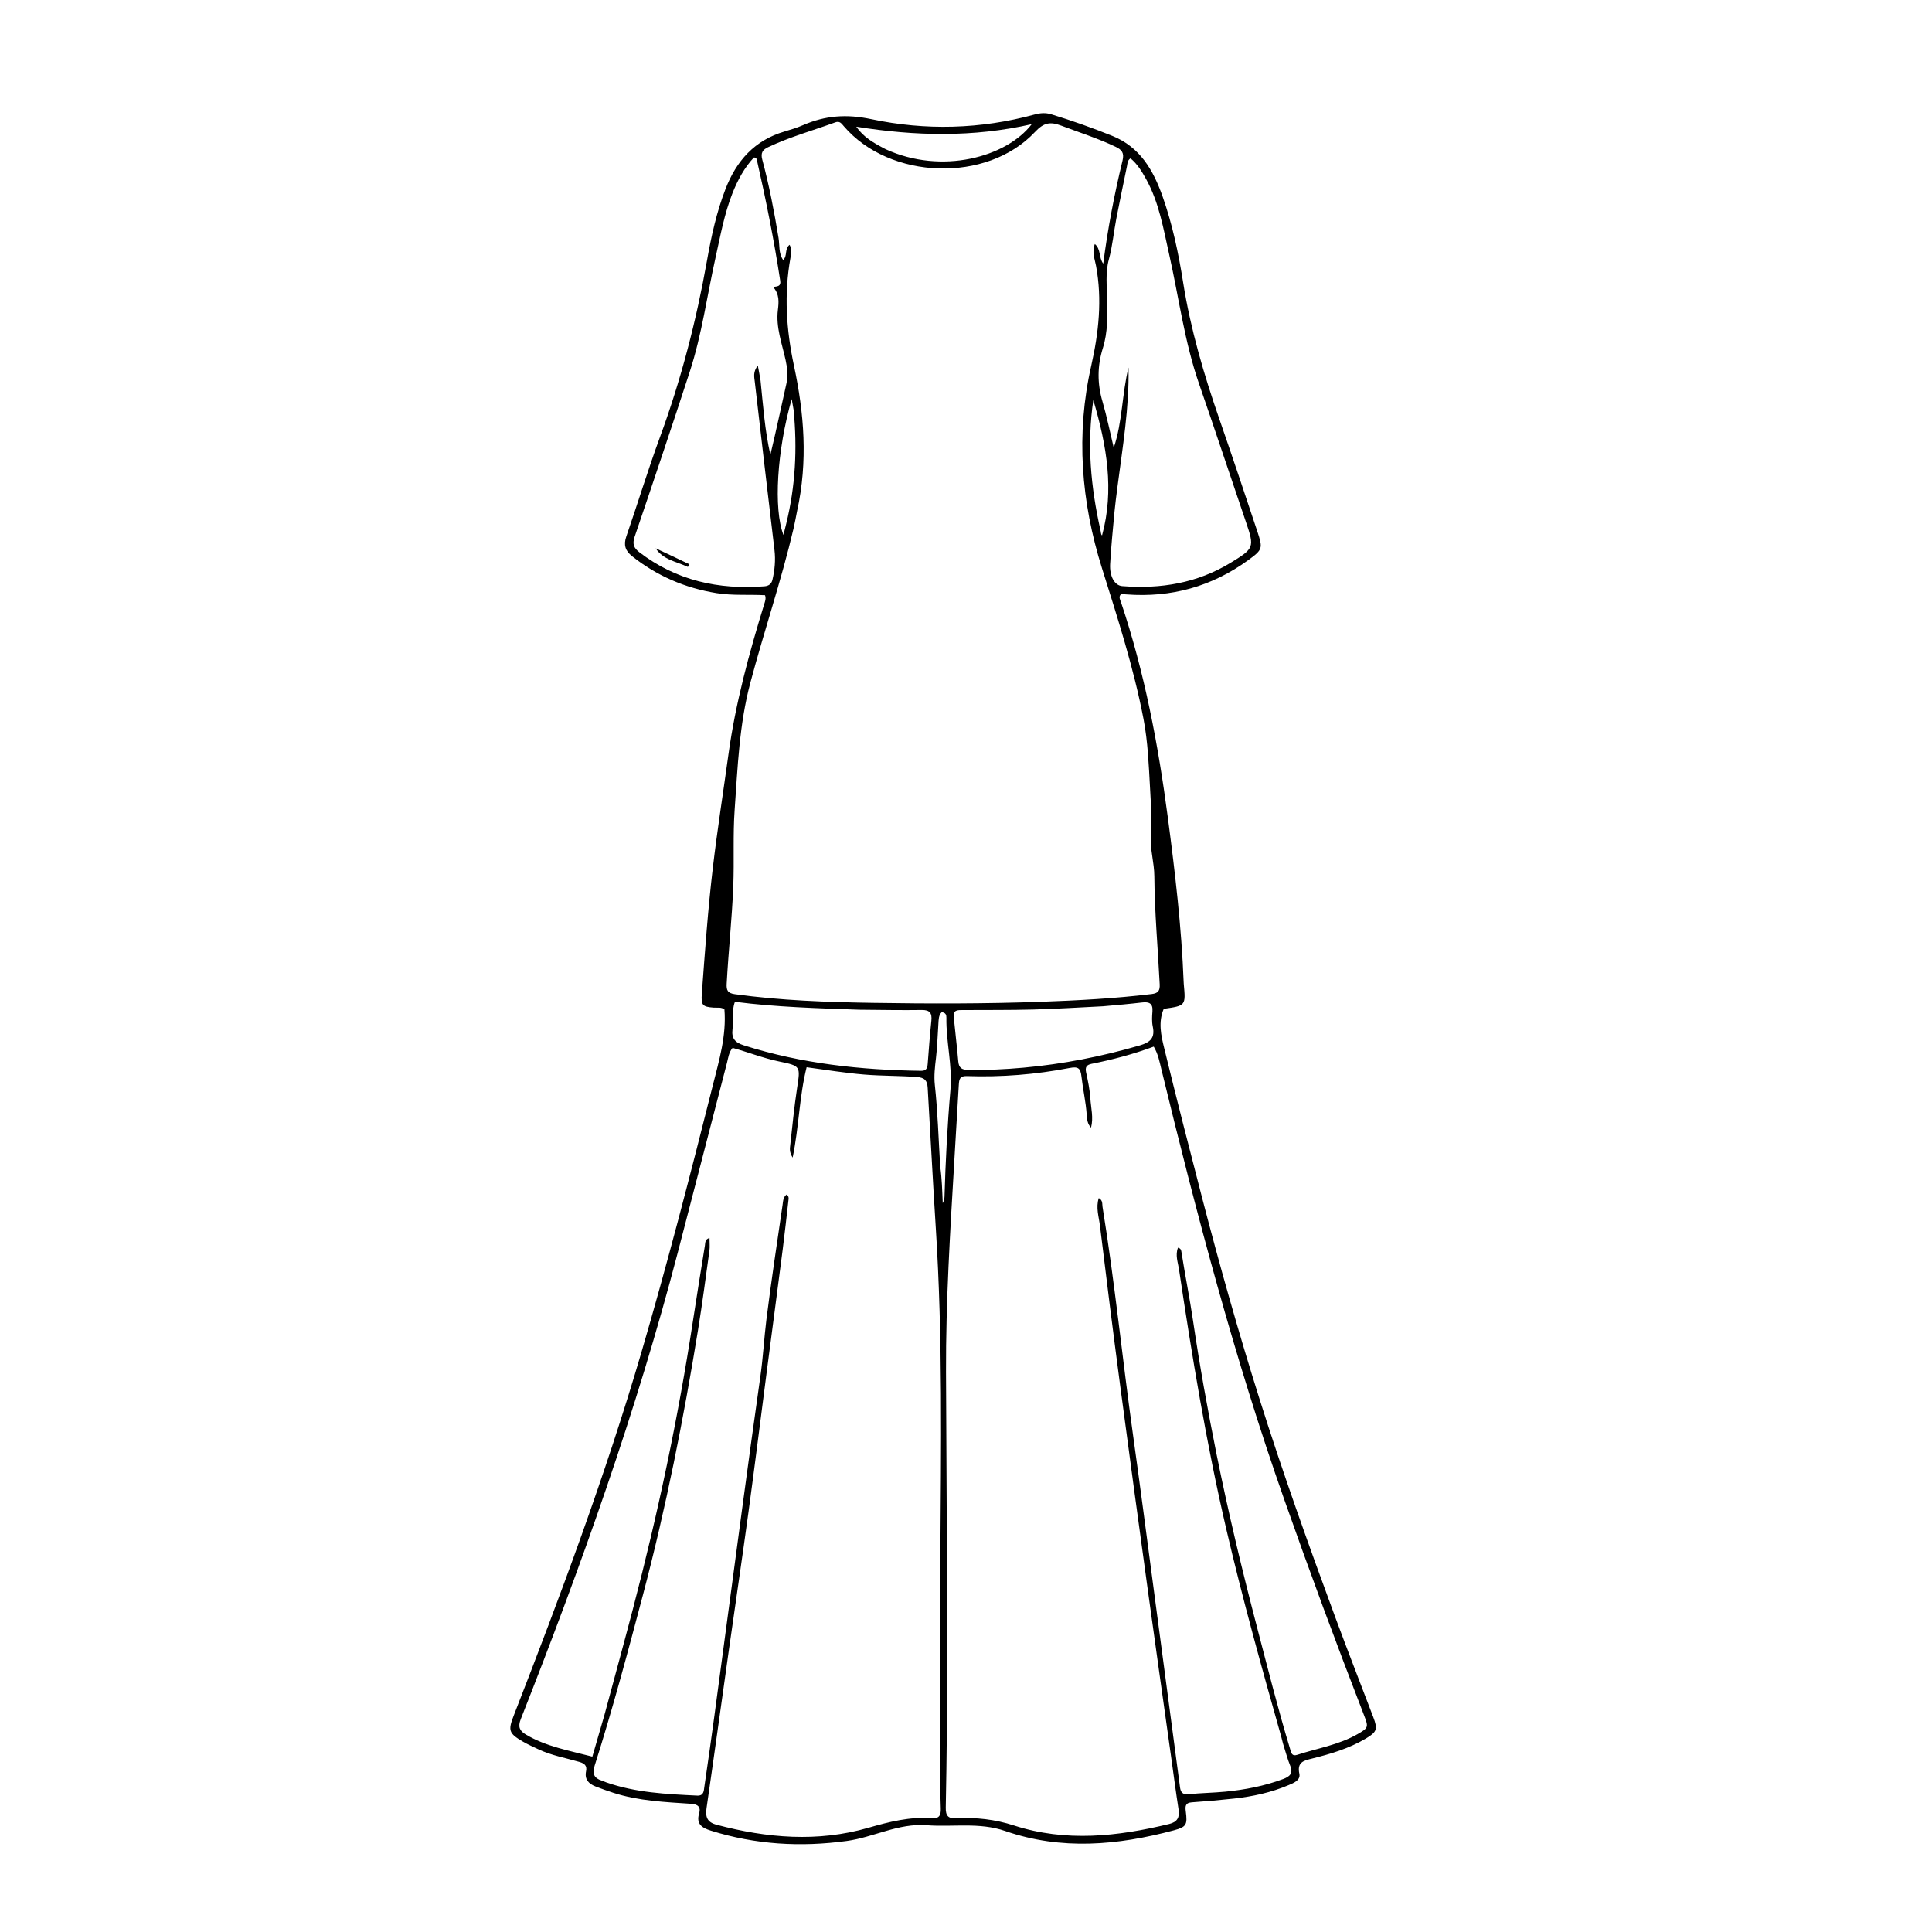
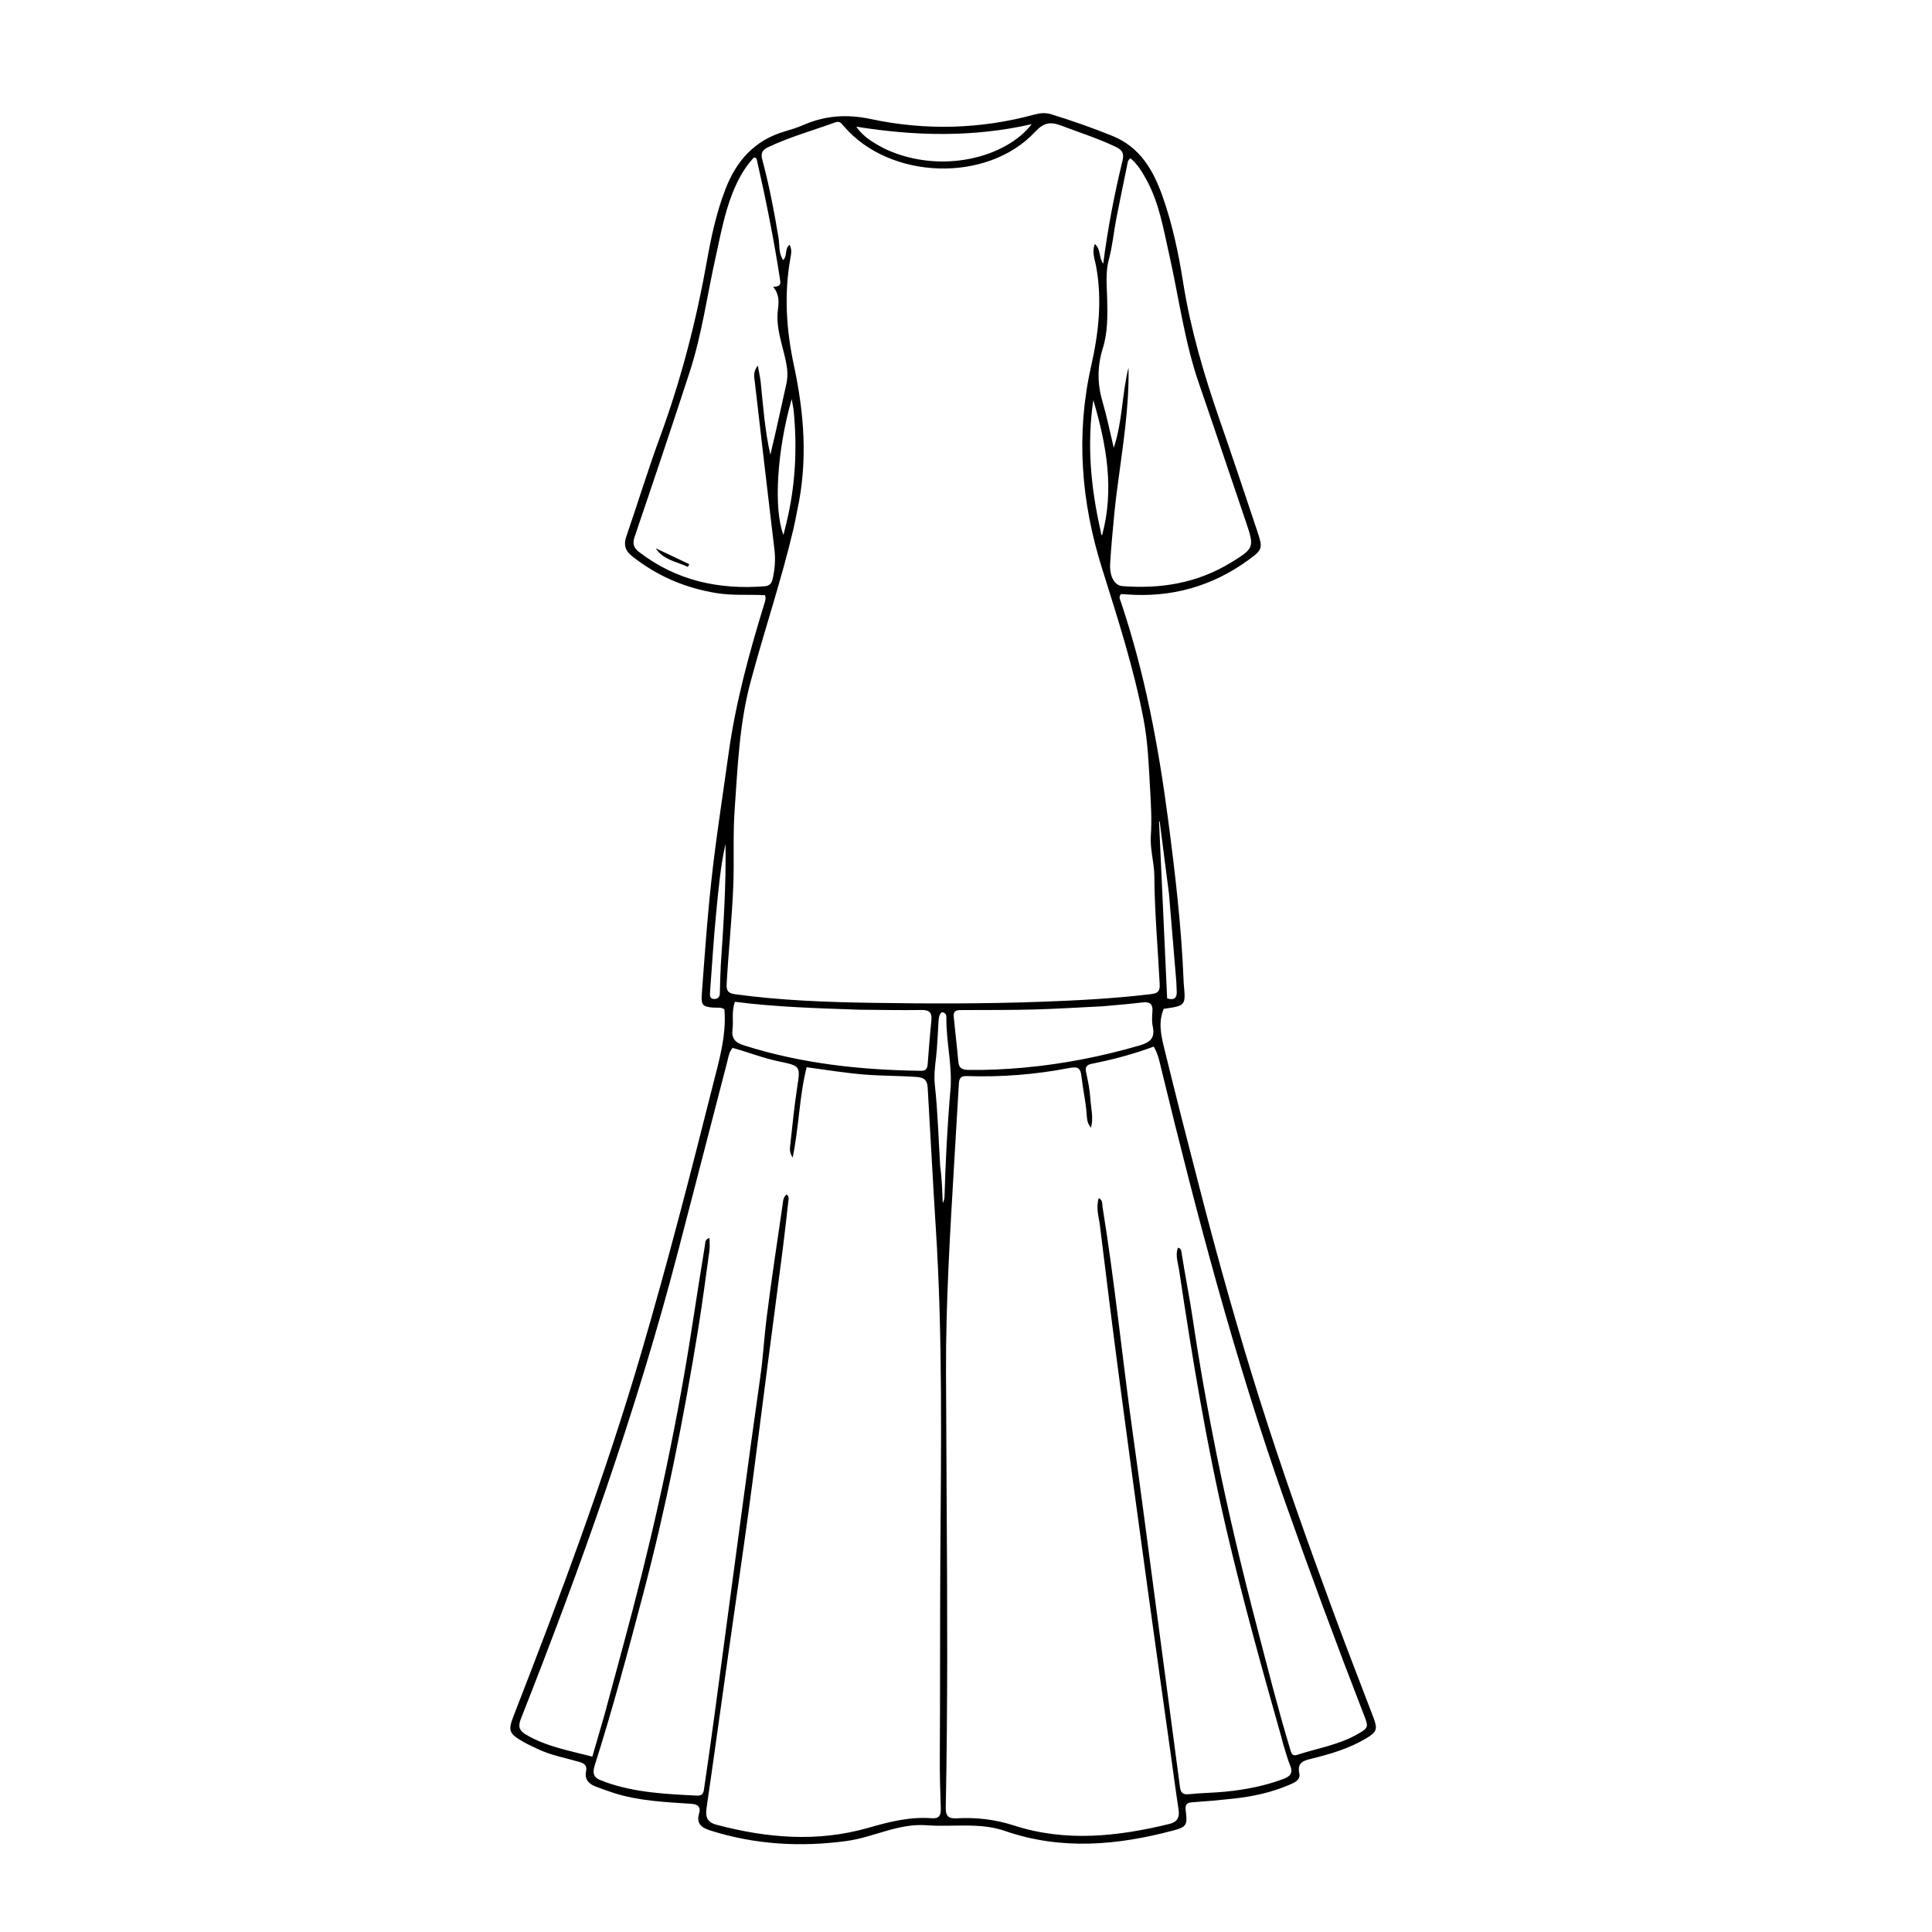
<svg xmlns="http://www.w3.org/2000/svg" version="1.1" id="Layer_1" x="0px" y="0px" width="1024" height="1024" viewBox="0 0 1024 1024" enable-background="new 0 0 1024 1024" xml:space="preserve">
-   <path fill="#000000" opacity="1" stroke="none" d=" M616.806,534.699   C613.794,541.812 615.393,548.756 617.019,555.413   C623.493,581.919 630.266,608.353 637.119,634.764   C646.399,670.527 656.408,706.07 667.521,741.331   C679.741,780.105 693.401,818.349 707.466,856.464   C714.096,874.43 721.075,892.268 727.887,910.168   C730.301,916.512 729.826,917.971 723.874,921.495   C715.032,926.73 705.295,929.628 695.412,932.069   C691.146,933.123 687.358,933.899 688.68,940.086   C689.428,943.583 685.724,944.992 682.999,946.149   C673.731,950.084 663.972,952.187 654.006,953.287   C646.567,954.108 639.105,954.77 631.638,955.273   C628.08,955.513 628.182,957.643 628.502,960.13   C629.396,967.087 628.893,968.317 622.211,970.104   C592.442,978.066 562.588,980.797 532.744,970.468   C519.111,965.749 505.02,968.482 491.174,967.422   C476.113,966.269 463.093,973.799 448.836,975.749   C424.415,979.091 400.361,977.711 376.757,970.283   C372.196,968.848 368.801,966.902 370.569,961.043   C371.516,957.905 370.06,956.307 366.442,956.062   C352.505,955.12 338.484,954.577 325.028,950.209   C321.863,949.182 318.724,948.062 315.624,946.854   C312.003,945.442 309.742,943.084 310.622,938.815   C311.212,935.954 309.924,934.688 307.167,933.882   C299.83,931.737 292.225,930.425 285.25,927.117   C282.542,925.832 279.786,924.617 277.199,923.116   C269.606,918.711 269.209,917.195 272.316,909.215   C297.03,845.74 320.886,781.953 340.03,716.529   C353.722,669.735 365.923,622.534 377.81,575.249   C381.137,562.014 385.092,548.943 383.957,534.978   C382.243,533.69 380.164,534.197 378.223,534.057   C372.223,533.624 371.538,532.675 371.989,526.595   C373.637,504.366 375.2,482.125 377.811,459.987   C380.187,439.841 383.34,419.793 386.114,399.699   C389.864,372.538 397.026,346.271 405.056,320.171   C405.492,318.753 406.117,317.352 405.486,315.47   C396.999,314.999 388.349,315.746 379.78,314.358   C363.145,311.663 348.203,305.273 334.996,294.768   C331.408,291.914 330.41,288.817 331.96,284.336   C338.003,266.868 343.372,249.158 349.747,231.816   C360.98,201.252 369.086,169.924 374.758,137.892   C377.02,125.121 379.8,112.439 384.506,100.245   C390.303,85.222 399.943,74.357 415.791,69.701   C419.144,68.717 422.51,67.676 425.71,66.29   C437.42,61.22 448.69,60.367 461.791,63.146   C490.528,69.242 519.709,68.505 548.357,60.691   C551.347,59.876 554.153,59.645 557.154,60.565   C568.146,63.932 578.966,67.742 589.631,72.056   C604.308,77.992 611.291,90.275 616.173,104.063   C621.406,118.838 624.63,134.214 627.078,149.65   C631.032,174.585 638.123,198.603 646.373,222.368   C653.199,242.03 659.793,261.774 666.372,281.521   C669.416,290.654 669.309,291.266 661.504,296.93   C642.276,310.886 620.719,316.837 597.026,315.042   C596.201,314.979 595.376,314.91 594.55,314.87   C594.403,314.862 594.249,314.979 594.01,315.073   C592.801,316.443 593.702,317.849 594.157,319.205   C606.659,356.436 613.911,394.826 619.022,433.643   C622.823,462.51 626.234,491.436 627.366,520.569   C627.379,520.902 627.396,521.235 627.426,521.567   C628.476,533.038 628.476,533.038 616.806,534.699  M422.482,270.843   C421.858,273.943 421.319,277.063 420.596,280.139   C414.113,307.712 404.967,334.539 397.688,361.896   C391.806,384.002 390.987,406.618 389.38,429.182   C388.422,442.636 389.189,456.159 388.657,469.592   C387.973,486.86 386.09,504.1 385.156,521.386   C384.974,524.752 385.583,526.407 389.479,526.944   C413.782,530.295 438.256,531.149 462.706,531.532   C492.355,531.997 522.018,532.038 551.679,530.966   C571.319,530.255 590.901,529.227 610.414,526.866   C613.817,526.454 614.834,525.132 614.662,521.709   C613.705,502.6 611.96,483.53 611.821,464.379   C611.769,457.232 609.494,449.905 609.958,443.201   C610.55,434.653 610.03,426.302 609.558,417.915   C608.865,405.624 608.415,393.244 606.095,381.136   C600.882,353.935 592.363,327.598 584.089,301.231   C572.99,265.857 570.15,230.164 578.379,193.806   C582.335,176.326 584.252,158.759 580.916,140.871   C580.257,137.342 578.613,133.609 580.284,129.331   C583.603,132.065 582.243,136.36 584.737,139.754   C587.18,120.849 590.643,102.89 594.961,85.117   C595.947,81.061 594.619,79.388 591.309,77.808   C581.962,73.345 572.12,70.224 562.464,66.58   C556.603,64.369 553.222,64.964 548.57,69.933   C523.1,97.138 471.597,95.326 447.263,66.916   C446.054,65.505 445.108,63.97 442.768,64.825   C430.888,69.168 418.653,72.543 407.174,77.98   C404.241,79.368 403.048,80.983 404.024,84.611   C407.698,98.259 410.342,112.138 412.644,126.092   C413.278,129.931 412.58,134.208 415.093,137.814   C417.504,135.59 415.676,131.945 418.508,129.74   C419.86,132.315 419.327,134.6 418.934,136.795   C415.504,155.91 416.736,174.745 420.8,193.723   C426.201,218.941 428.299,244.434 422.482,270.843  M320.369,908.94   C325.386,890.292 330.504,871.67 335.401,852.991   C348.616,802.582 359.427,751.668 367.271,700.135   C369.301,686.797 371.475,673.481 373.614,660.159   C373.848,658.704 373.565,656.855 376.053,656.146   C376.053,658.615 376.301,660.773 376.013,662.856   C374.079,676.852 372.242,690.867 369.982,704.812   C362.317,752.116 352.986,799.08 340.745,845.438   C332.754,875.7 324.666,905.936 315.193,935.774   C313.827,940.08 314.806,942.459 318.965,943.769   C319.757,944.019 320.504,944.407 321.288,944.683   C336.899,950.169 353.194,950.921 369.494,951.708   C373.077,951.881 373.003,949.209 373.322,947.036   C375.16,934.528 376.944,922.012 378.632,909.482   C383.518,873.212 388.322,836.931 393.215,800.662   C396.413,776.953 399.616,753.243 403.006,729.56   C404.443,719.525 404.968,709.404 406.216,699.372   C408.741,679.072 411.85,658.845 414.785,638.597   C415.065,636.665 415.067,634.44 416.976,633.102   C417.996,633.954 418.051,634.773 417.953,635.619   C416.944,644.373 416.018,653.139 414.896,661.879   C412.103,683.637 409.208,705.382 406.377,727.135   C403.158,751.863 400.086,776.611 396.725,801.319   C393.409,825.698 389.787,850.035 386.343,874.397   C382.387,902.376 378.548,930.372 374.482,958.336   C373.793,963.072 374.823,965.84 379.785,967.159   C406.454,974.245 433.362,976.499 460.119,968.809   C471.307,965.594 482.211,962.807 493.853,963.71   C497.625,964.002 498.776,962.256 498.644,958.64   C498.309,949.5 498.063,940.348 498.12,931.203   C498.34,896.21 498.183,861.216 498.397,826.222   C498.753,767.756 499.732,709.273 495.992,650.836   C494.408,626.086 493.164,601.306 491.694,576.543   C491.466,572.708 490.108,571.134 485.977,570.822   C476.675,570.12 467.351,570.298 458.042,569.525   C447.941,568.687 437.96,567.07 427.528,565.653   C423.625,581.166 423.51,597.083 420.125,613.548   C418.266,610.58 418.649,608.686 418.843,606.931   C419.957,596.846 420.941,586.735 422.47,576.708   C424.238,565.104 424.493,564.991 412.962,562.599   C404.506,560.844 396.47,557.656 388.293,555.389   C386.221,557.885 386.01,560.621 385.35,563.16   C376.64,596.668 368.009,630.195 359.278,663.698   C337.277,748.119 307.982,830.094 276.024,911.163   C274.441,915.18 275.317,917.323 278.693,919.329   C289.475,925.733 301.621,927.838 313.953,931.051   C316.069,923.713 318.088,916.711 320.369,908.94  M680.046,924.218   C679.716,922.928 679.414,921.63 679.051,920.349   C668.696,883.826 658.526,847.249 649.916,810.268   C639.345,764.865 631.785,718.899 624.9,672.821   C624.346,669.116 622.801,665.228 624.365,661.299   C625.987,661.715 626.068,662.803 626.216,663.75   C628.094,675.757 630.508,687.687 632.285,699.69   C635.819,723.556 640.07,747.288 644.83,770.917   C651.04,801.742 658.378,832.325 666.332,862.751   C671.968,884.305 677.382,905.921 683.861,927.247   C684.386,928.975 684.732,931.016 687.47,930.122   C698.206,926.618 709.535,924.851 719.518,919.14   C725.27,915.849 725.412,915.412 723.072,909.379   C708.318,871.334 694.162,833.068 680.609,794.578   C654.366,720.045 634.278,643.755 615.63,567.053   C614.628,562.934 613.871,558.695 611.504,554.713   C600.636,558.763 589.702,561.623 578.601,563.837   C575.934,564.369 575.047,565.577 575.659,568.377   C576.651,572.919 577.601,577.526 577.899,582.149   C578.229,587.27 579.65,592.417 578.266,597.663   C576.351,595.704 576.134,593.236 575.977,590.861   C575.525,584.03 573.96,577.361 573.197,570.592   C572.715,566.313 571.596,565.141 566.98,566.03   C548.962,569.5 530.72,570.982 512.358,570.337   C508.742,570.209 508.36,572.049 508.192,574.916   C507.402,588.379 506.594,601.842 505.805,615.304   C503.622,652.548 501.271,689.777 501.404,727.106   C501.487,750.267 501.601,773.429 501.749,796.59   C502.094,850.413 502.339,904.242 501.273,958.062   C501.185,962.485 502.605,963.991 506.978,963.748   C517.334,963.173 527.349,964.283 537.439,967.55   C564.815,976.415 592.328,973.418 619.7,966.755   C623.907,965.732 625.326,963.35 624.672,959.122   C623.222,949.759 622.001,940.361 620.688,930.977   C616.63,901.977 612.512,872.984 608.532,843.973   C603.537,807.562 598.568,771.146 593.753,734.711   C590.005,706.354 586.421,677.975 582.989,649.578   C582.421,644.879 580.734,640.062 582.374,634.995   C584.622,636.242 584.111,638.092 584.362,639.645   C590.884,679.882 594.894,720.456 600.558,760.81   C604.303,787.499 607.748,814.231 611.307,840.946   C616.028,876.391 620.735,911.838 625.427,947.287   C625.792,950.05 626.892,951.29 630.009,950.971   C636.459,950.31 642.969,950.25 649.424,949.624   C659.885,948.611 670.162,946.632 680.057,942.938   C683.426,941.681 685.568,940.061 683.854,935.902   C682.399,932.373 681.467,928.629 680.046,924.218  M592.201,258.608   C591.703,262.739 591.109,266.86 590.727,271.001   C589.872,280.283 588.916,289.562 588.398,298.865   C588.023,305.601 590.83,310.339 594.802,310.648   C615.228,312.236 634.591,309.084 652.38,298.193   C664.694,290.654 664.986,290.154 660.392,276.698   C652.053,252.275 643.958,227.768 635.51,203.384   C627.787,181.091 624.839,157.73 619.689,134.863   C616.62,121.235 614.363,107.361 607.449,94.909   C605.2,90.858 602.823,86.92 599.19,83.917   C597.504,85.009 597.617,86.598 597.328,88.018   C595.436,97.3 593.462,106.567 591.671,115.868   C590.286,123.055 589.642,130.425 587.728,137.458   C585.79,144.58 586.69,151.761 586.834,158.741   C587.015,167.5 587.145,176.156 584.555,184.437   C581.561,194.009 581.541,203.224 584.326,212.782   C586.679,220.859 588.34,229.139 590.308,237.329   C594.996,223.411 594.632,208.795 598.135,194.798   C598.565,216.022 595.028,236.851 592.201,258.608  M403.103,201.733   C404.46,214.871 405.356,228.072 408.31,241.028   C411.352,228.51 413.951,215.983 416.777,203.508   C417.763,199.155 417.328,195.138 416.378,190.785   C414.477,182.066 411.162,173.475 412.292,164.299   C412.811,160.085 413.174,156.003 409.788,152.086   C412.073,151.761 413.991,151.813 413.539,148.838   C410.271,127.296 405.983,105.957 401.15,84.721   C401.013,84.119 400.762,83.404 399.536,83.511   C394.52,88.909 390.978,95.437 388.205,102.449   C383.896,113.345 381.856,124.84 379.32,136.199   C374.794,156.472 372.04,177.168 365.595,196.981   C356.074,226.252 346.252,255.426 336.346,284.569   C335.079,288.298 335.938,290.447 338.817,292.656   C358.475,307.736 380.874,312.618 405.143,310.749   C407.446,310.571 408.893,309.495 409.414,307.273   C410.631,302.088 411.123,296.865 410.49,291.53   C406.963,261.787 403.46,232.04 400.044,202.284   C399.764,199.845 399.011,197.132 401.654,193.75   C402.25,196.815 402.644,198.841 403.103,201.733  M455.51,535.166   C433.451,534.39 411.383,533.792 389.527,530.971   C387.631,536.166 388.839,540.909 388.249,545.487   C387.623,550.345 389.583,552.561 394.212,554.034   C424.81,563.769 456.279,567.137 488.2,567.55   C490.946,567.585 491.529,566.156 491.702,563.848   C492.274,556.22 492.863,548.591 493.646,540.983   C494.06,536.953 492.817,535.249 488.494,535.315   C477.835,535.479 467.169,535.256 455.51,535.166  M584.581,533.346   C572.282,533.937 559.989,534.732 547.683,535.062   C535.198,535.396 522.701,535.268 510.209,535.349   C507.823,535.365 505.147,535.203 505.484,538.773   C506.234,546.717 507.229,554.638 507.917,562.586   C508.21,565.971 509.753,567.011 513.044,567.067   C522.876,567.236 532.652,566.769 542.448,565.885   C563.399,563.993 583.888,559.969 604.085,554.092   C609.743,552.445 612.276,550.055 610.986,544.041   C610.438,541.484 610.612,538.714 610.818,536.069   C611.146,531.865 609.127,530.88 605.391,531.321   C598.784,532.101 592.154,532.679 584.581,533.346  M469.43,79.089   C499.128,92.704 533.402,83.321 546.826,65.809   C515.842,72.876 484.948,72.141 453.858,67.143   C457.717,72.813 463.19,75.849 469.43,79.089  M498.323,618.256   C499.254,624.695 499.397,631.195 499.671,637.711   C500.221,636.591 500.574,635.476 500.607,634.351   C501.16,615.413 502.122,596.494 503.755,577.619   C504.868,564.765 501.404,552.204 501.614,539.42   C501.637,538.043 501.331,536.721 499.133,536.478   C497.428,538.093 497.517,540.461 497.36,542.711   C496.942,548.68 496.812,554.681 496.108,560.615   C495.536,565.425 494.961,570.217 495.485,575.026   C497.017,589.084 497.412,603.213 498.323,618.256  M420.621,217.154   C420.324,215.476 420.027,213.798 419.622,211.513   C411.816,238.725 409.91,269.719 415.246,283.541   C415.814,281.236 416.29,279.32 416.758,277.402   C421.538,257.833 422.665,238.023 420.621,217.154  M583.254,280.955   C583.57,282.023 583.403,283.299 584.112,283.757   C590.649,259.785 586.655,236.291 579.477,212.055   C576.028,235.682 578.115,258.041 583.254,280.955   z" />
+   <path fill="#000000" opacity="1" stroke="none" d=" M616.806,534.699   C613.794,541.812 615.393,548.756 617.019,555.413   C623.493,581.919 630.266,608.353 637.119,634.764   C646.399,670.527 656.408,706.07 667.521,741.331   C679.741,780.105 693.401,818.349 707.466,856.464   C714.096,874.43 721.075,892.268 727.887,910.168   C730.301,916.512 729.826,917.971 723.874,921.495   C715.032,926.73 705.295,929.628 695.412,932.069   C691.146,933.123 687.358,933.899 688.68,940.086   C689.428,943.583 685.724,944.992 682.999,946.149   C673.731,950.084 663.972,952.187 654.006,953.287   C646.567,954.108 639.105,954.77 631.638,955.273   C628.08,955.513 628.182,957.643 628.502,960.13   C629.396,967.087 628.893,968.317 622.211,970.104   C592.442,978.066 562.588,980.797 532.744,970.468   C519.111,965.749 505.02,968.482 491.174,967.422   C476.113,966.269 463.093,973.799 448.836,975.749   C424.415,979.091 400.361,977.711 376.757,970.283   C372.196,968.848 368.801,966.902 370.569,961.043   C371.516,957.905 370.06,956.307 366.442,956.062   C352.505,955.12 338.484,954.577 325.028,950.209   C321.863,949.182 318.724,948.062 315.624,946.854   C312.003,945.442 309.742,943.084 310.622,938.815   C311.212,935.954 309.924,934.688 307.167,933.882   C299.83,931.737 292.225,930.425 285.25,927.117   C282.542,925.832 279.786,924.617 277.199,923.116   C269.606,918.711 269.209,917.195 272.316,909.215   C297.03,845.74 320.886,781.953 340.03,716.529   C353.722,669.735 365.923,622.534 377.81,575.249   C381.137,562.014 385.092,548.943 383.957,534.978   C382.243,533.69 380.164,534.197 378.223,534.057   C372.223,533.624 371.538,532.675 371.989,526.595   C373.637,504.366 375.2,482.125 377.811,459.987   C380.187,439.841 383.34,419.793 386.114,399.699   C389.864,372.538 397.026,346.271 405.056,320.171   C405.492,318.753 406.117,317.352 405.486,315.47   C396.999,314.999 388.349,315.746 379.78,314.358   C363.145,311.663 348.203,305.273 334.996,294.768   C331.408,291.914 330.41,288.817 331.96,284.336   C338.003,266.868 343.372,249.158 349.747,231.816   C360.98,201.252 369.086,169.924 374.758,137.892   C377.02,125.121 379.8,112.439 384.506,100.245   C390.303,85.222 399.943,74.357 415.791,69.701   C419.144,68.717 422.51,67.676 425.71,66.29   C437.42,61.22 448.69,60.367 461.791,63.146   C490.528,69.242 519.709,68.505 548.357,60.691   C551.347,59.876 554.153,59.645 557.154,60.565   C568.146,63.932 578.966,67.742 589.631,72.056   C604.308,77.992 611.291,90.275 616.173,104.063   C621.406,118.838 624.63,134.214 627.078,149.65   C631.032,174.585 638.123,198.603 646.373,222.368   C653.199,242.03 659.793,261.774 666.372,281.521   C669.416,290.654 669.309,291.266 661.504,296.93   C642.276,310.886 620.719,316.837 597.026,315.042   C596.201,314.979 595.376,314.91 594.55,314.87   C594.403,314.862 594.249,314.979 594.01,315.073   C592.801,316.443 593.702,317.849 594.157,319.205   C606.659,356.436 613.911,394.826 619.022,433.643   C622.823,462.51 626.234,491.436 627.366,520.569   C627.379,520.902 627.396,521.235 627.426,521.567   C628.476,533.038 628.476,533.038 616.806,534.699  M422.482,270.843   C421.858,273.943 421.319,277.063 420.596,280.139   C414.113,307.712 404.967,334.539 397.688,361.896   C391.806,384.002 390.987,406.618 389.38,429.182   C388.422,442.636 389.189,456.159 388.657,469.592   C387.973,486.86 386.09,504.1 385.156,521.386   C384.974,524.752 385.583,526.407 389.479,526.944   C413.782,530.295 438.256,531.149 462.706,531.532   C492.355,531.997 522.018,532.038 551.679,530.966   C571.319,530.255 590.901,529.227 610.414,526.866   C613.817,526.454 614.834,525.132 614.662,521.709   C613.705,502.6 611.96,483.53 611.821,464.379   C611.769,457.232 609.494,449.905 609.958,443.201   C610.55,434.653 610.03,426.302 609.558,417.915   C608.865,405.624 608.415,393.244 606.095,381.136   C600.882,353.935 592.363,327.598 584.089,301.231   C572.99,265.857 570.15,230.164 578.379,193.806   C582.335,176.326 584.252,158.759 580.916,140.871   C580.257,137.342 578.613,133.609 580.284,129.331   C583.603,132.065 582.243,136.36 584.737,139.754   C587.18,120.849 590.643,102.89 594.961,85.117   C595.947,81.061 594.619,79.388 591.309,77.808   C581.962,73.345 572.12,70.224 562.464,66.58   C556.603,64.369 553.222,64.964 548.57,69.933   C523.1,97.138 471.597,95.326 447.263,66.916   C446.054,65.505 445.108,63.97 442.768,64.825   C430.888,69.168 418.653,72.543 407.174,77.98   C404.241,79.368 403.048,80.983 404.024,84.611   C407.698,98.259 410.342,112.138 412.644,126.092   C413.278,129.931 412.58,134.208 415.093,137.814   C417.504,135.59 415.676,131.945 418.508,129.74   C419.86,132.315 419.327,134.6 418.934,136.795   C415.504,155.91 416.736,174.745 420.8,193.723   C426.201,218.941 428.299,244.434 422.482,270.843  M320.369,908.94   C325.386,890.292 330.504,871.67 335.401,852.991   C348.616,802.582 359.427,751.668 367.271,700.135   C369.301,686.797 371.475,673.481 373.614,660.159   C373.848,658.704 373.565,656.855 376.053,656.146   C376.053,658.615 376.301,660.773 376.013,662.856   C374.079,676.852 372.242,690.867 369.982,704.812   C362.317,752.116 352.986,799.08 340.745,845.438   C332.754,875.7 324.666,905.936 315.193,935.774   C313.827,940.08 314.806,942.459 318.965,943.769   C319.757,944.019 320.504,944.407 321.288,944.683   C336.899,950.169 353.194,950.921 369.494,951.708   C373.077,951.881 373.003,949.209 373.322,947.036   C375.16,934.528 376.944,922.012 378.632,909.482   C383.518,873.212 388.322,836.931 393.215,800.662   C396.413,776.953 399.616,753.243 403.006,729.56   C404.443,719.525 404.968,709.404 406.216,699.372   C408.741,679.072 411.85,658.845 414.785,638.597   C415.065,636.665 415.067,634.44 416.976,633.102   C417.996,633.954 418.051,634.773 417.953,635.619   C416.944,644.373 416.018,653.139 414.896,661.879   C412.103,683.637 409.208,705.382 406.377,727.135   C403.158,751.863 400.086,776.611 396.725,801.319   C393.409,825.698 389.787,850.035 386.343,874.397   C382.387,902.376 378.548,930.372 374.482,958.336   C373.793,963.072 374.823,965.84 379.785,967.159   C406.454,974.245 433.362,976.499 460.119,968.809   C471.307,965.594 482.211,962.807 493.853,963.71   C497.625,964.002 498.776,962.256 498.644,958.64   C498.309,949.5 498.063,940.348 498.12,931.203   C498.34,896.21 498.183,861.216 498.397,826.222   C498.753,767.756 499.732,709.273 495.992,650.836   C494.408,626.086 493.164,601.306 491.694,576.543   C491.466,572.708 490.108,571.134 485.977,570.822   C476.675,570.12 467.351,570.298 458.042,569.525   C447.941,568.687 437.96,567.07 427.528,565.653   C423.625,581.166 423.51,597.083 420.125,613.548   C418.266,610.58 418.649,608.686 418.843,606.931   C419.957,596.846 420.941,586.735 422.47,576.708   C424.238,565.104 424.493,564.991 412.962,562.599   C404.506,560.844 396.47,557.656 388.293,555.389   C386.221,557.885 386.01,560.621 385.35,563.16   C376.64,596.668 368.009,630.195 359.278,663.698   C337.277,748.119 307.982,830.094 276.024,911.163   C274.441,915.18 275.317,917.323 278.693,919.329   C289.475,925.733 301.621,927.838 313.953,931.051   C316.069,923.713 318.088,916.711 320.369,908.94  M680.046,924.218   C679.716,922.928 679.414,921.63 679.051,920.349   C668.696,883.826 658.526,847.249 649.916,810.268   C639.345,764.865 631.785,718.899 624.9,672.821   C624.346,669.116 622.801,665.228 624.365,661.299   C625.987,661.715 626.068,662.803 626.216,663.75   C628.094,675.757 630.508,687.687 632.285,699.69   C635.819,723.556 640.07,747.288 644.83,770.917   C651.04,801.742 658.378,832.325 666.332,862.751   C671.968,884.305 677.382,905.921 683.861,927.247   C684.386,928.975 684.732,931.016 687.47,930.122   C698.206,926.618 709.535,924.851 719.518,919.14   C725.27,915.849 725.412,915.412 723.072,909.379   C708.318,871.334 694.162,833.068 680.609,794.578   C654.366,720.045 634.278,643.755 615.63,567.053   C614.628,562.934 613.871,558.695 611.504,554.713   C600.636,558.763 589.702,561.623 578.601,563.837   C575.934,564.369 575.047,565.577 575.659,568.377   C576.651,572.919 577.601,577.526 577.899,582.149   C578.229,587.27 579.65,592.417 578.266,597.663   C576.351,595.704 576.134,593.236 575.977,590.861   C575.525,584.03 573.96,577.361 573.197,570.592   C572.715,566.313 571.596,565.141 566.98,566.03   C548.962,569.5 530.72,570.982 512.358,570.337   C508.742,570.209 508.36,572.049 508.192,574.916   C507.402,588.379 506.594,601.842 505.805,615.304   C503.622,652.548 501.271,689.777 501.404,727.106   C501.487,750.267 501.601,773.429 501.749,796.59   C502.094,850.413 502.339,904.242 501.273,958.062   C501.185,962.485 502.605,963.991 506.978,963.748   C517.334,963.173 527.349,964.283 537.439,967.55   C564.815,976.415 592.328,973.418 619.7,966.755   C623.907,965.732 625.326,963.35 624.672,959.122   C623.222,949.759 622.001,940.361 620.688,930.977   C616.63,901.977 612.512,872.984 608.532,843.973   C603.537,807.562 598.568,771.146 593.753,734.711   C590.005,706.354 586.421,677.975 582.989,649.578   C582.421,644.879 580.734,640.062 582.374,634.995   C584.622,636.242 584.111,638.092 584.362,639.645   C590.884,679.882 594.894,720.456 600.558,760.81   C604.303,787.499 607.748,814.231 611.307,840.946   C616.028,876.391 620.735,911.838 625.427,947.287   C625.792,950.05 626.892,951.29 630.009,950.971   C636.459,950.31 642.969,950.25 649.424,949.624   C659.885,948.611 670.162,946.632 680.057,942.938   C683.426,941.681 685.568,940.061 683.854,935.902   C682.399,932.373 681.467,928.629 680.046,924.218  M592.201,258.608   C591.703,262.739 591.109,266.86 590.727,271.001   C589.872,280.283 588.916,289.562 588.398,298.865   C588.023,305.601 590.83,310.339 594.802,310.648   C615.228,312.236 634.591,309.084 652.38,298.193   C664.694,290.654 664.986,290.154 660.392,276.698   C652.053,252.275 643.958,227.768 635.51,203.384   C627.787,181.091 624.839,157.73 619.689,134.863   C616.62,121.235 614.363,107.361 607.449,94.909   C605.2,90.858 602.823,86.92 599.19,83.917   C597.504,85.009 597.617,86.598 597.328,88.018   C595.436,97.3 593.462,106.567 591.671,115.868   C590.286,123.055 589.642,130.425 587.728,137.458   C585.79,144.58 586.69,151.761 586.834,158.741   C587.015,167.5 587.145,176.156 584.555,184.437   C581.561,194.009 581.541,203.224 584.326,212.782   C586.679,220.859 588.34,229.139 590.308,237.329   C594.996,223.411 594.632,208.795 598.135,194.798   C598.565,216.022 595.028,236.851 592.201,258.608  M403.103,201.733   C404.46,214.871 405.356,228.072 408.31,241.028   C411.352,228.51 413.951,215.983 416.777,203.508   C417.763,199.155 417.328,195.138 416.378,190.785   C414.477,182.066 411.162,173.475 412.292,164.299   C412.811,160.085 413.174,156.003 409.788,152.086   C412.073,151.761 413.991,151.813 413.539,148.838   C410.271,127.296 405.983,105.957 401.15,84.721   C401.013,84.119 400.762,83.404 399.536,83.511   C394.52,88.909 390.978,95.437 388.205,102.449   C383.896,113.345 381.856,124.84 379.32,136.199   C374.794,156.472 372.04,177.168 365.595,196.981   C356.074,226.252 346.252,255.426 336.346,284.569   C335.079,288.298 335.938,290.447 338.817,292.656   C358.475,307.736 380.874,312.618 405.143,310.749   C407.446,310.571 408.893,309.495 409.414,307.273   C410.631,302.088 411.123,296.865 410.49,291.53   C406.963,261.787 403.46,232.04 400.044,202.284   C399.764,199.845 399.011,197.132 401.654,193.75   C402.25,196.815 402.644,198.841 403.103,201.733  M455.51,535.166   C433.451,534.39 411.383,533.792 389.527,530.971   C387.631,536.166 388.839,540.909 388.249,545.487   C387.623,550.345 389.583,552.561 394.212,554.034   C424.81,563.769 456.279,567.137 488.2,567.55   C490.946,567.585 491.529,566.156 491.702,563.848   C492.274,556.22 492.863,548.591 493.646,540.983   C494.06,536.953 492.817,535.249 488.494,535.315   C477.835,535.479 467.169,535.256 455.51,535.166  M584.581,533.346   C572.282,533.937 559.989,534.732 547.683,535.062   C535.198,535.396 522.701,535.268 510.209,535.349   C507.823,535.365 505.147,535.203 505.484,538.773   C506.234,546.717 507.229,554.638 507.917,562.586   C508.21,565.971 509.753,567.011 513.044,567.067   C522.876,567.236 532.652,566.769 542.448,565.885   C563.399,563.993 583.888,559.969 604.085,554.092   C609.743,552.445 612.276,550.055 610.986,544.041   C610.438,541.484 610.612,538.714 610.818,536.069   C611.146,531.865 609.127,530.88 605.391,531.321   C598.784,532.101 592.154,532.679 584.581,533.346  M469.43,79.089   C499.128,92.704 533.402,83.321 546.826,65.809   C515.842,72.876 484.948,72.141 453.858,67.143   C457.717,72.813 463.19,75.849 469.43,79.089  M498.323,618.256   C499.254,624.695 499.397,631.195 499.671,637.711   C500.221,636.591 500.574,635.476 500.607,634.351   C501.16,615.413 502.122,596.494 503.755,577.619   C504.868,564.765 501.404,552.204 501.614,539.42   C501.637,538.043 501.331,536.721 499.133,536.478   C497.428,538.093 497.517,540.461 497.36,542.711   C496.942,548.68 496.812,554.681 496.108,560.615   C495.536,565.425 494.961,570.217 495.485,575.026   C497.017,589.084 497.412,603.213 498.323,618.256  M420.621,217.154   C420.324,215.476 420.027,213.798 419.622,211.513   C411.816,238.725 409.91,269.719 415.246,283.541   C415.814,281.236 416.29,279.32 416.758,277.402   C421.538,257.833 422.665,238.023 420.621,217.154  M583.254,280.955   C583.57,282.023 583.403,283.299 584.112,283.757   C590.649,259.785 586.655,236.291 579.477,212.055   C576.028,235.682 578.115,258.041 583.254,280.955  M619.596,473.838   C617.945,460.999 616.295,448.161 614.644,435.322   C614.533,435.339 614.421,435.356 614.31,435.372   C615.739,466.549 617.168,497.726 618.609,529.165   C622.148,530.26 624.045,529.124 623.67,524.901   C623.538,523.413 623.603,521.907 623.48,520.418   C622.216,505.19 620.931,489.964 619.596,473.838  M382.023,511.796   C383.473,490.313 384.891,468.828 384.544,447.267   C381.87,459.128 380.83,471.204 379.646,483.237   C378.247,497.463 377.374,511.743 376.329,526.003   C376.208,527.647 376.139,529.568 378.685,529.494   C380.765,529.434 381.518,528.221 381.546,526.218   C381.609,521.722 381.796,517.228 382.023,511.796  z" />
  <path fill="#000000" opacity="1" stroke="none" d=" M347.536,290.623   C353.656,293.431 359.488,296.238 365.32,299.045   C365.075,299.52 364.83,299.995 364.584,300.469   C358.58,297.631 351.567,296.776 347.536,290.623  z" />
</svg>
